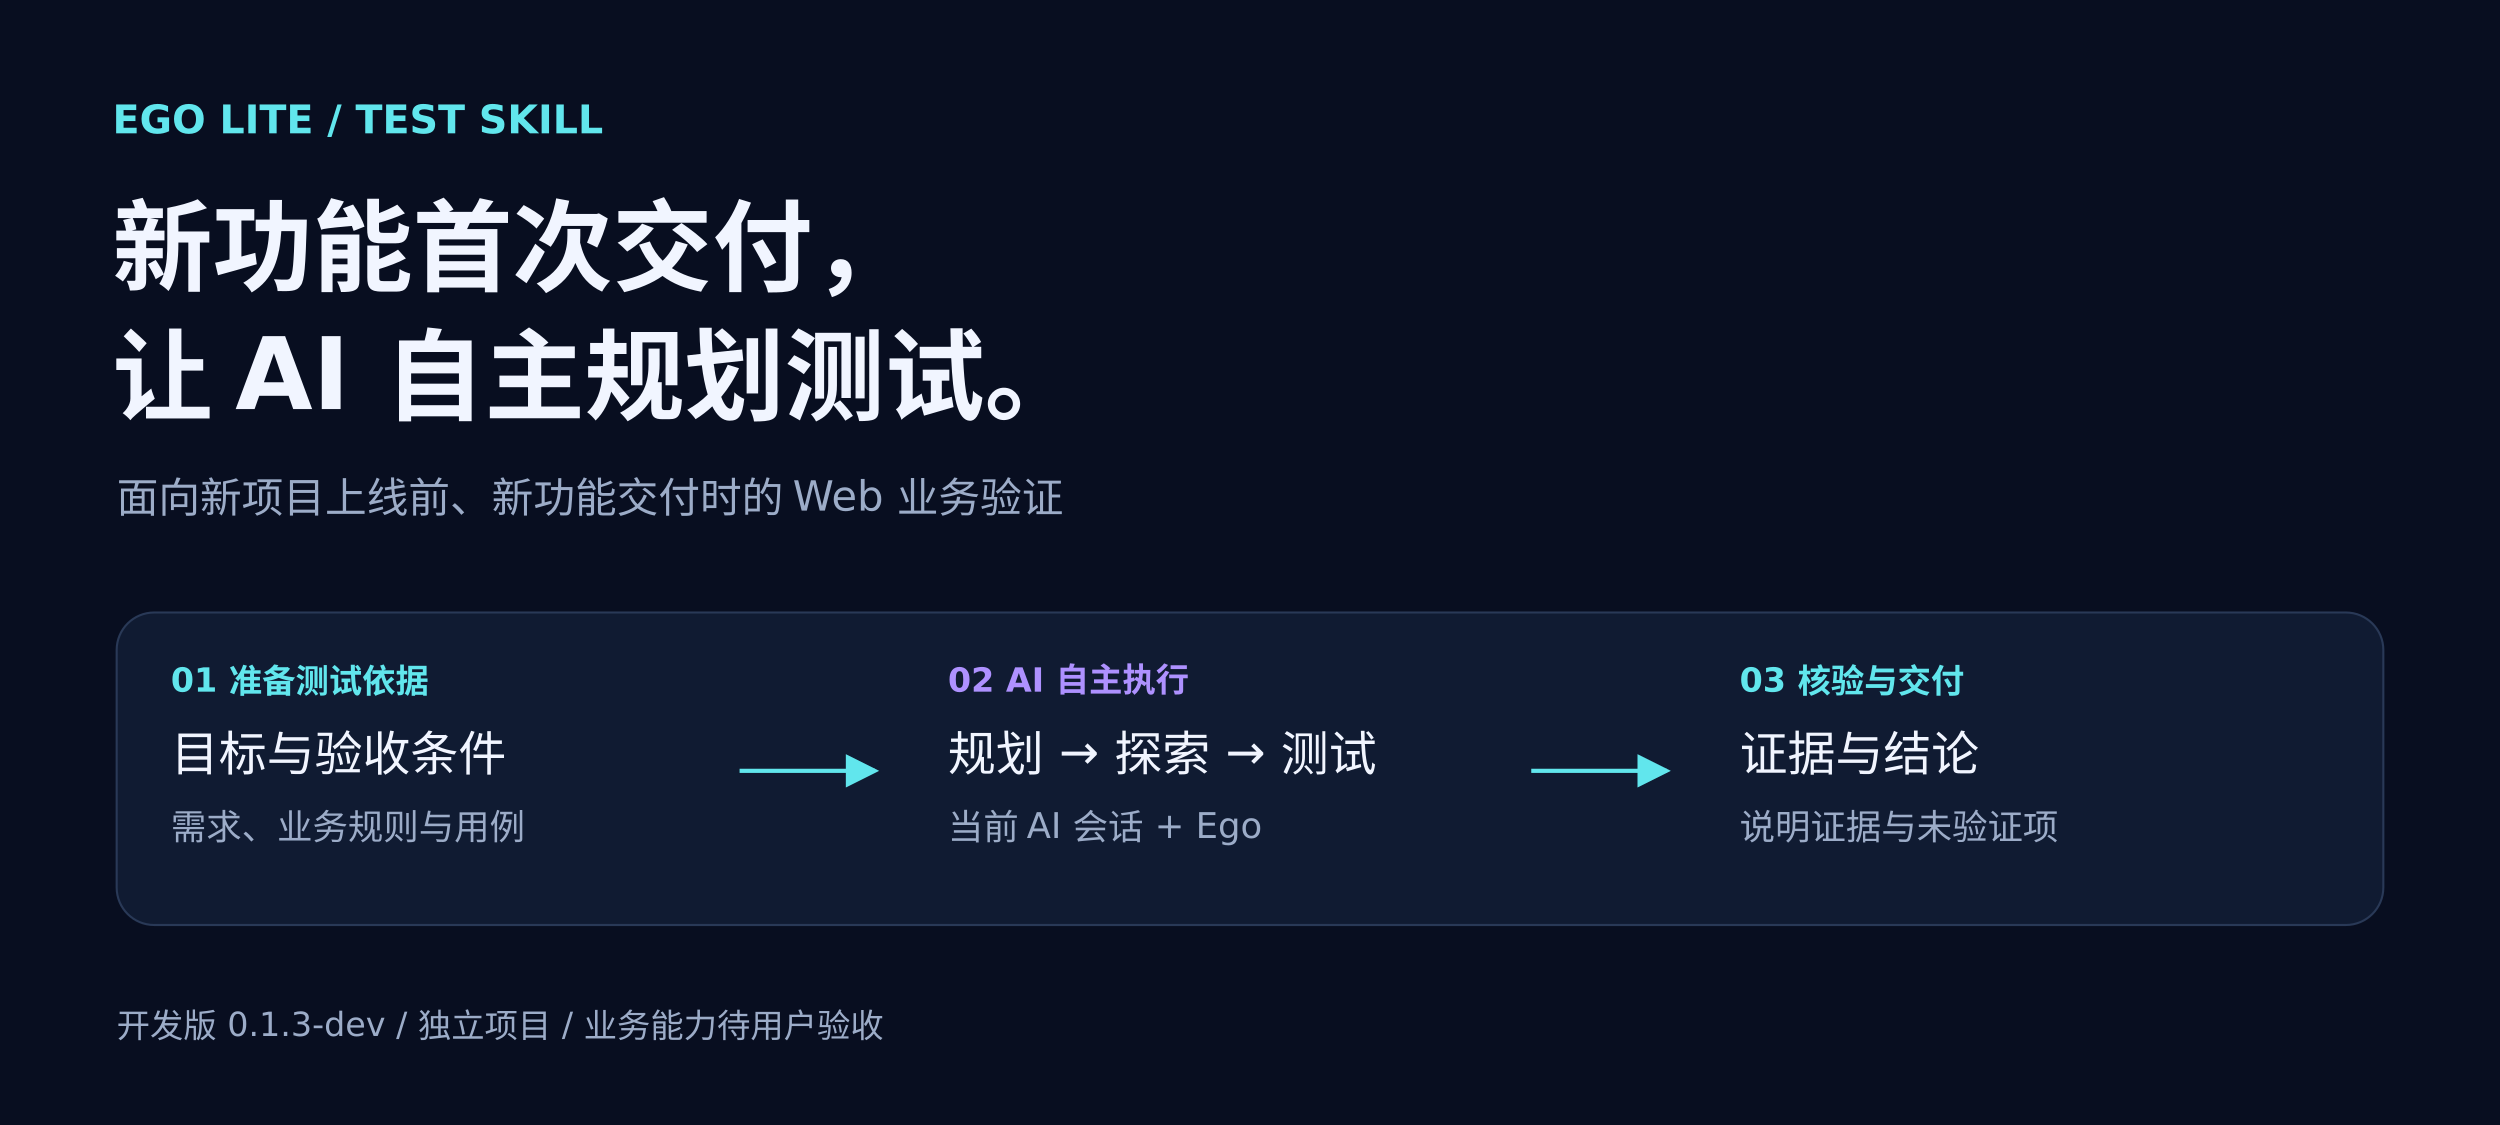
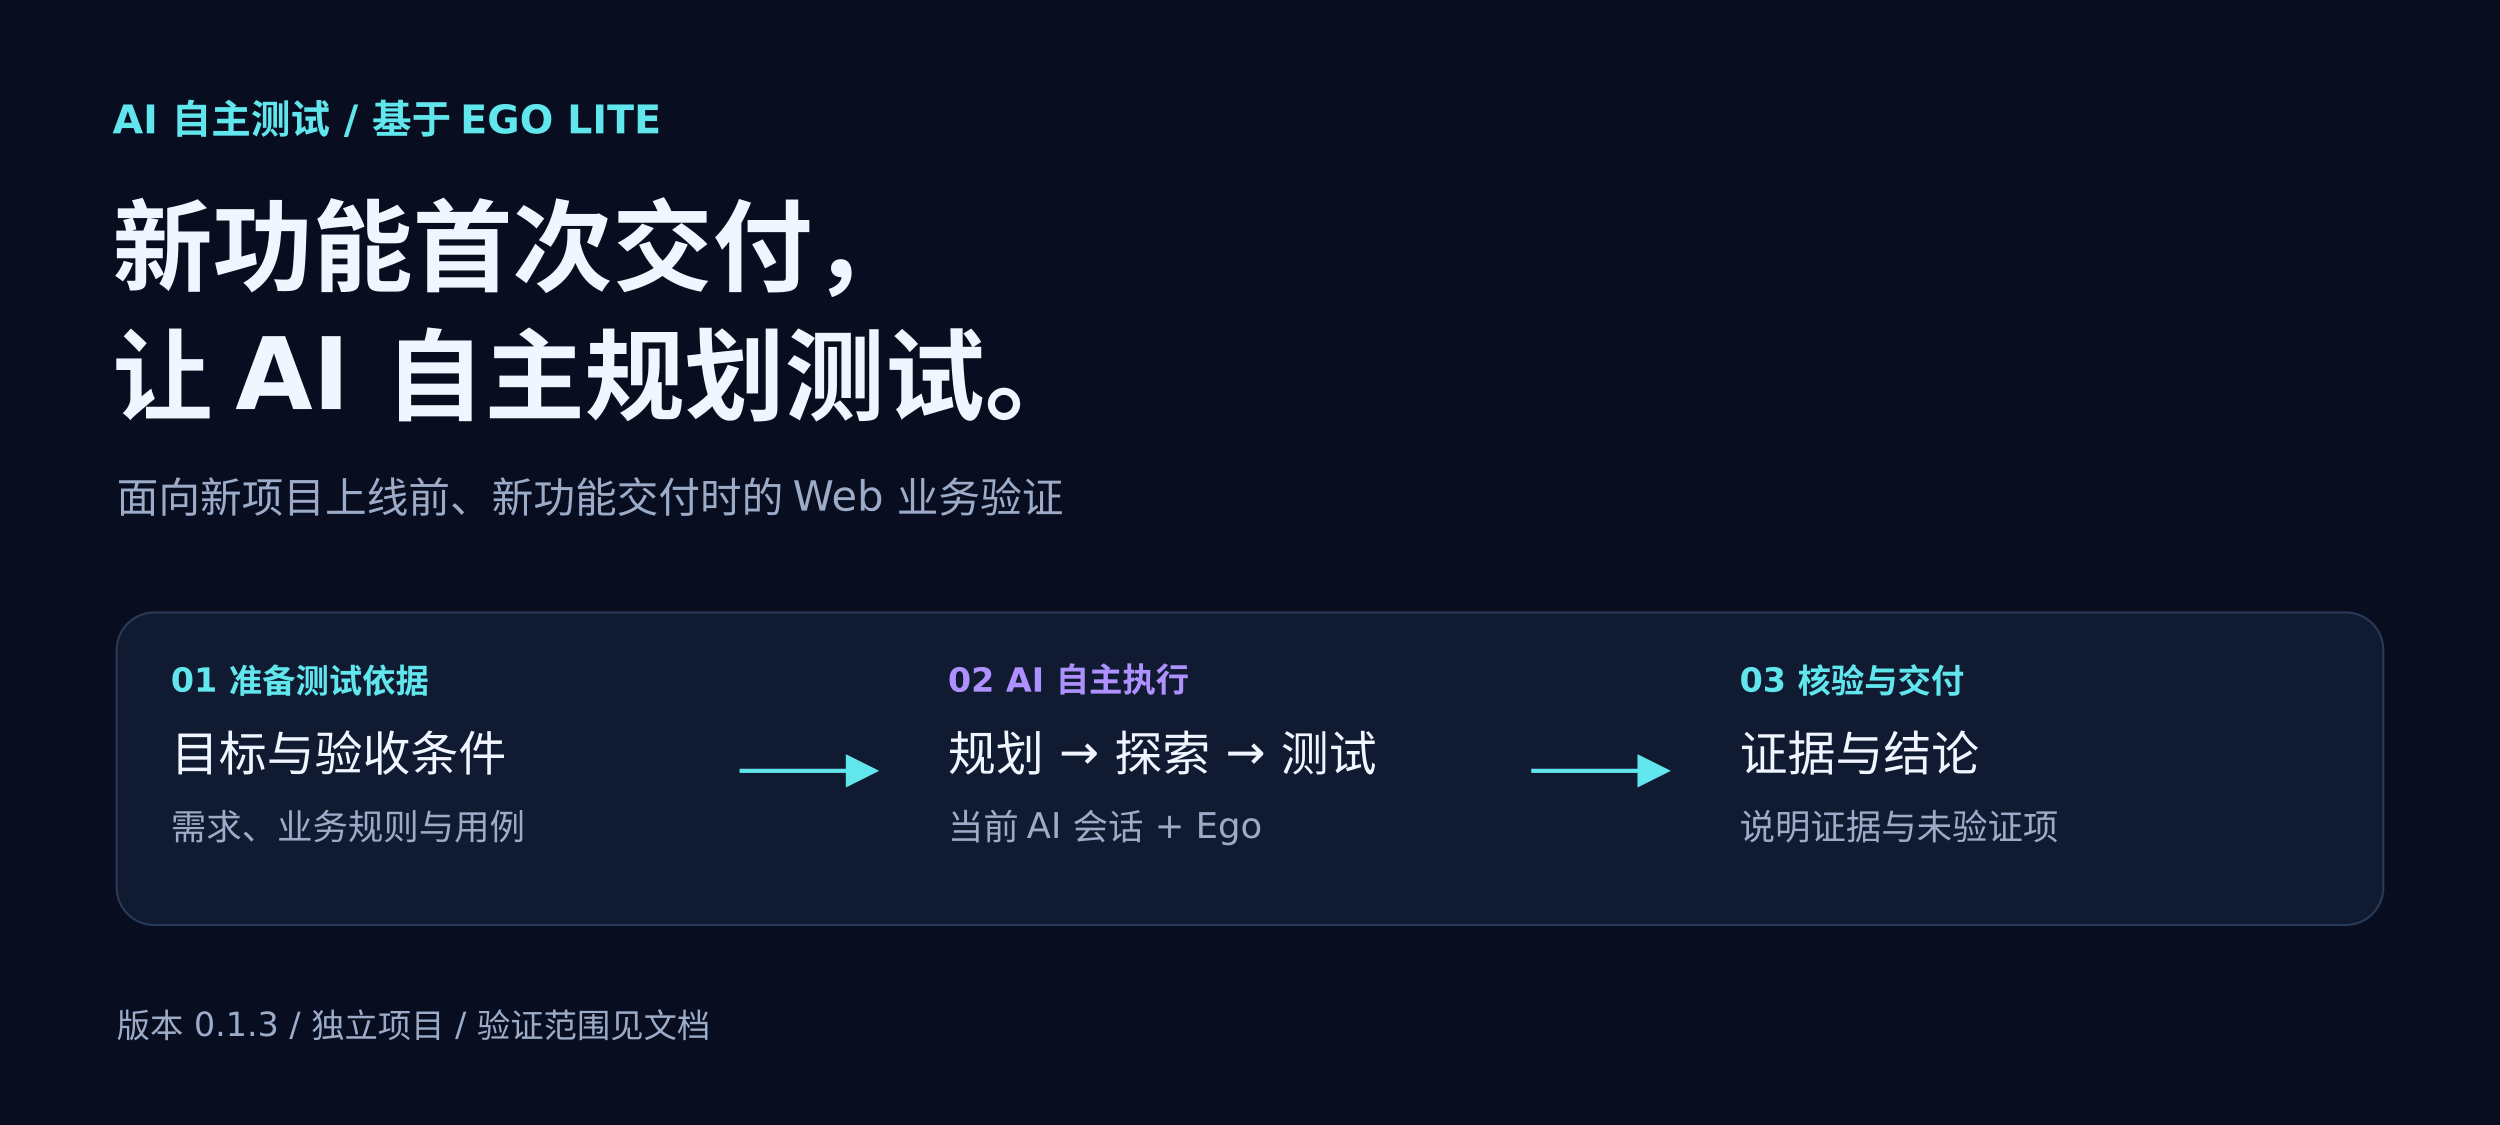
<svg xmlns="http://www.w3.org/2000/svg" width="1200" height="540" viewBox="0 0 1200 540" role="img" aria-label="Ego Lite Test Skill">
  <defs>
    <linearGradient id="g">
      <stop stop-color="#61e6ed" />
      <stop offset="1" stop-color="#ae91ff" />
    </linearGradient>
    <marker id="arrow" markerWidth="8" markerHeight="8" refX="7" refY="4" orient="auto">
      <path d="M0,0 L8,4 L0,8" fill="#61e6ed" />
    </marker>
  </defs>
  <g font-family="DejaVu Sans, Noto Sans CJK SC, sans-serif">
    <rect x="0" y="0" width="1200" height="540" rx="0" fill="#080e20" stroke="#080e20" />
    <path d="M0,2 H1200" stroke="url(#g)" stroke-width="4" />
-     <text x="54" y="64" font-size="19" fill="#61e6ed" font-weight="700">EGO LITE / TEST SKILL</text>
+     <text x="54" y="64" font-size="19" fill="#61e6ed" font-weight="700">AI 自主测试 / 基于 EGO LITE</text>
    <text x="54" y="136" font-size="48" fill="#f1f5ff" font-weight="700">新功能首次交付，</text>
    <text x="54" y="198" font-size="48" fill="#f1f5ff" font-weight="700">让 AI 自主规划测试。</text>
    <text x="56" y="246" font-size="20" fill="#9cacc8" font-weight="400">面向新项目上线前、新功能交付时的 Web 业务验证</text>
    <rect x="56" y="294" width="1088" height="150" rx="18" fill="#101b32" stroke="#293957" />
    <text x="82" y="332" font-size="16" fill="#61e6ed" font-weight="700">01  准备测试依据</text>
    <text x="82" y="370" font-size="23" fill="#f1f5ff" font-weight="400">目标与验收条件</text>
    <text x="82" y="403" font-size="17" fill="#9cacc8" font-weight="400">需求、业务规则与用例</text>
    <text x="455" y="332" font-size="16" fill="#ae91ff" font-weight="700">02  AI 自主执行</text>
    <text x="455" y="370" font-size="23" fill="#f1f5ff" font-weight="400">规划 → 探索 → 测试</text>
    <text x="455" y="403" font-size="17" fill="#9cacc8" font-weight="400">当前 AI 会话 + Ego</text>
    <text x="835" y="332" font-size="16" fill="#61e6ed" font-weight="700">03  核验与交付</text>
    <text x="835" y="370" font-size="23" fill="#f1f5ff" font-weight="400">证据与结论</text>
    <text x="835" y="403" font-size="17" fill="#9cacc8" font-weight="400">说明证据与未验证项</text>
    <path d="M355,370 L420,370" stroke="#61e6ed" stroke-width="2" fill="none" marker-end="url(#arrow)" />
    <path d="M735,370 L800,370" stroke="#61e6ed" stroke-width="2" fill="none" marker-end="url(#arrow)" />
-     <text x="56" y="498" font-size="16" fill="#9cacc8" font-weight="400">开发版 0.1.3-dev  /  独立项目  /  业务能力待用户验收</text>
+     <text x="56" y="498" font-size="16" fill="#9cacc8" font-weight="400">版本 0.1.3  /  独立项目  /  验证范围见文档</text>
  </g>
</svg>
